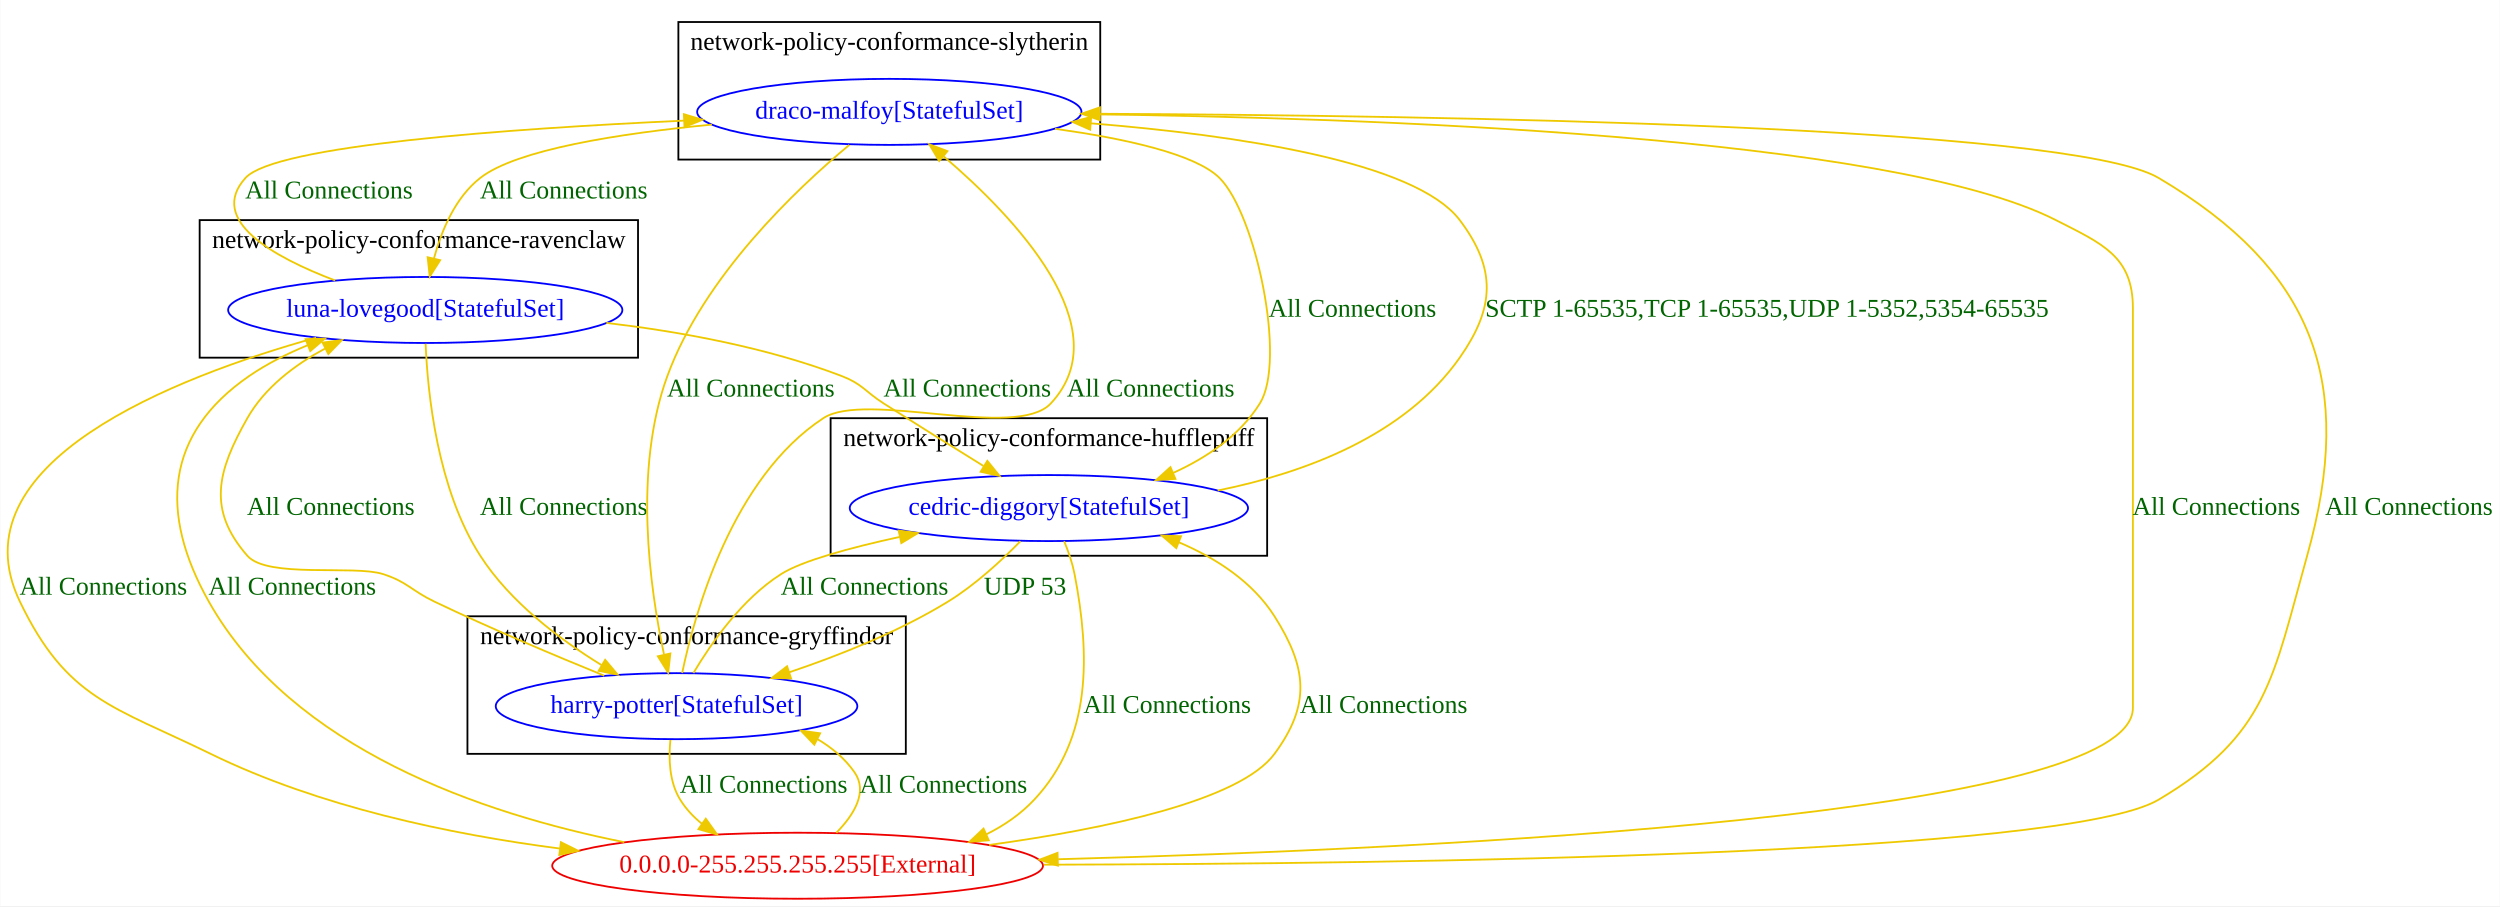
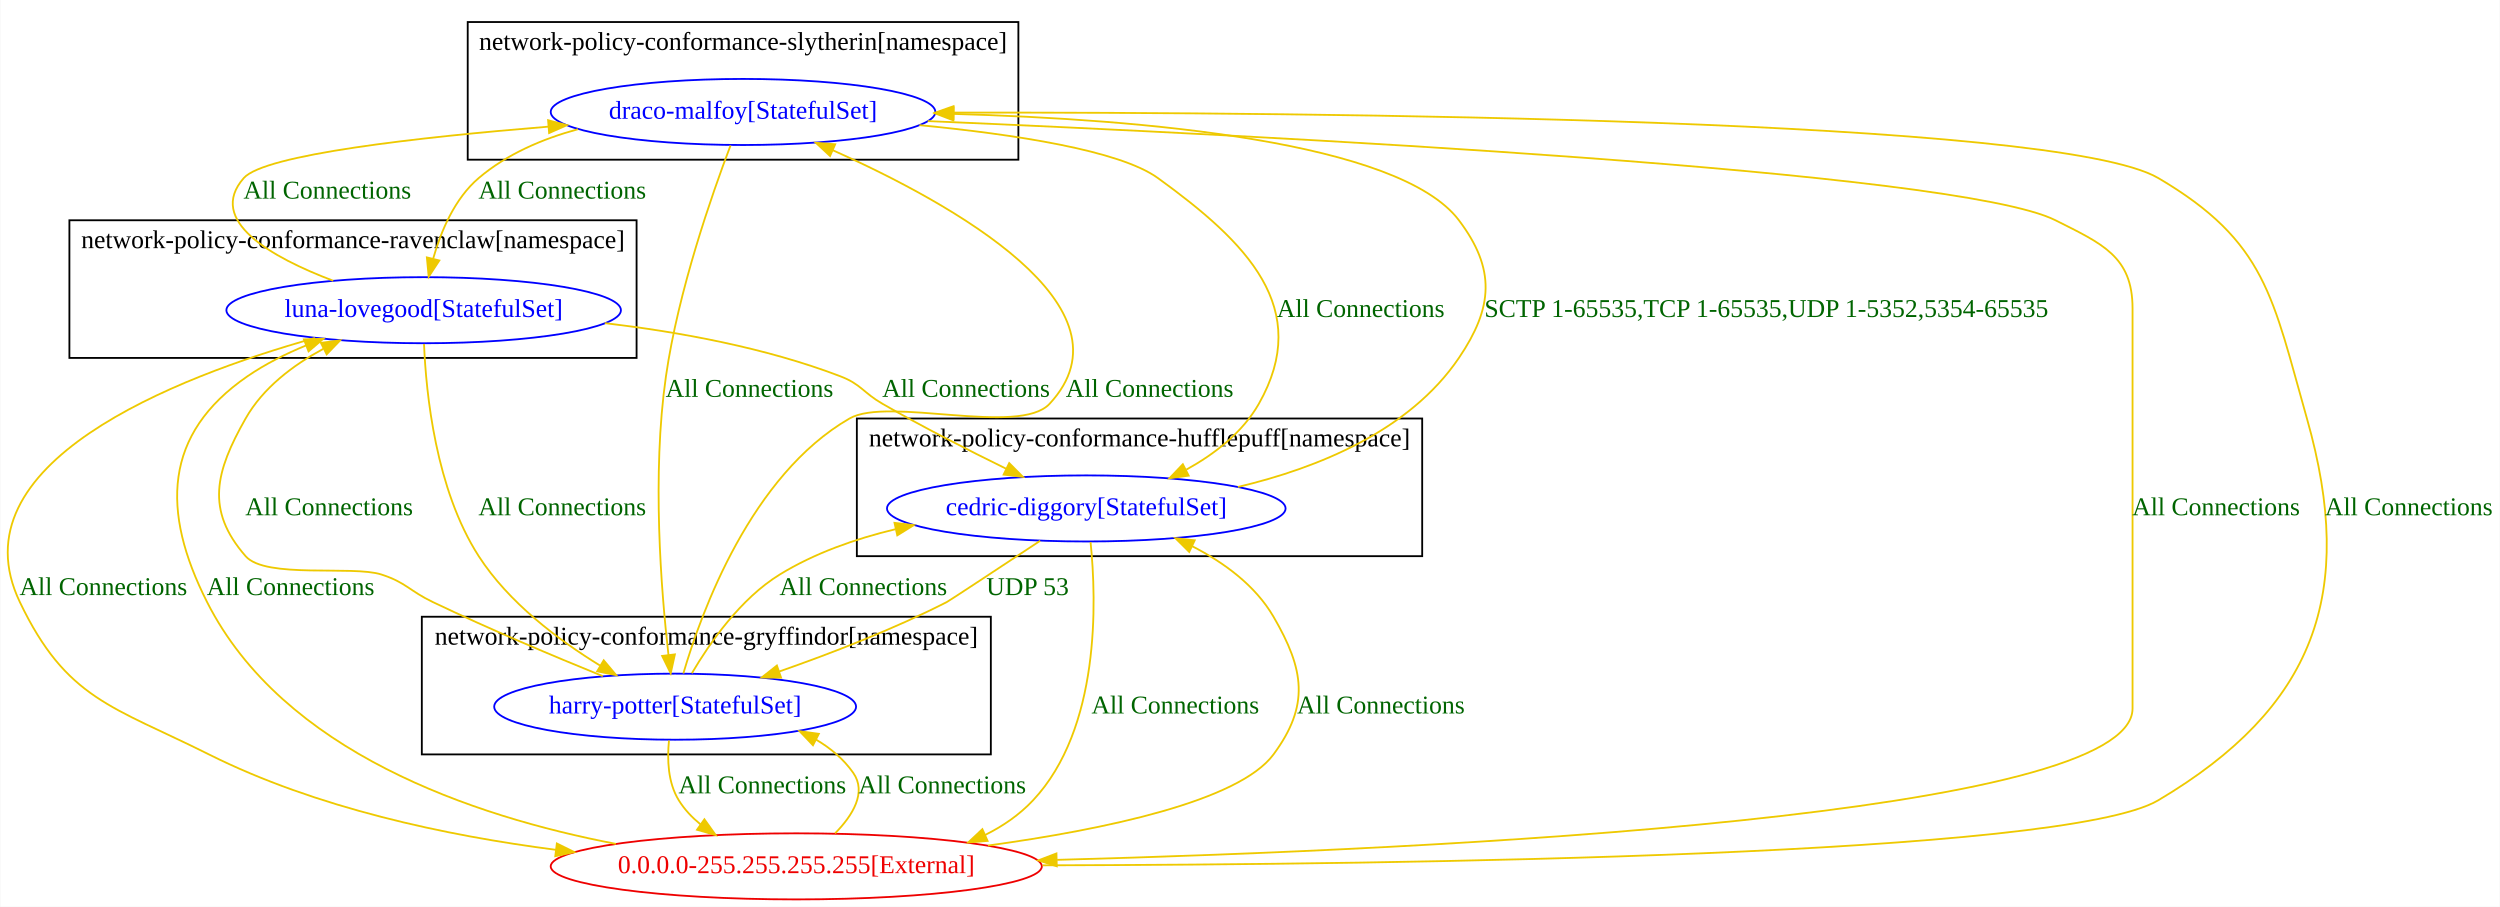
- <svg xmlns="http://www.w3.org/2000/svg" width="1363pt" height="494pt" viewBox="0.00 0.00 1362.70 494.00">
+ <svg xmlns="http://www.w3.org/2000/svg" width="1362pt" height="494pt" viewBox="0.00 0.00 1361.62 494.00">
  <g id="graph0" class="graph" transform="scale(1 1) rotate(0) translate(4 490)">
-     <polygon fill="white" stroke="transparent" points="-4,4 -4,-490 1358.7,-490 1358.7,4 -4,4" />
+     <polygon fill="white" stroke="transparent" points="-4,4 -4,-490 1357.62,-490 1357.62,4 -4,4" />
    <g id="clust1" class="cluster">
-       <polygon fill="none" stroke="black" points="250.7,-79 250.7,-154 489.7,-154 489.7,-79 250.7,-79" />
-       <text text-anchor="middle" x="370.2" y="-138.8" font-family="Times New Roman,serif" font-size="14.00">network-policy-conformance-gryffindor</text>
+       <polygon fill="none" stroke="black" points="225.62,-79 225.62,-154 535.62,-154 535.62,-79 225.62,-79" />
+       <text text-anchor="middle" x="380.62" y="-138.8" font-family="Times New Roman,serif" font-size="14.00">network-policy-conformance-gryffindor[namespace]</text>
+     </g>
+     <g id="clust3" class="cluster">
+       <polygon fill="none" stroke="black" points="33.62,-295 33.62,-370 342.62,-370 342.62,-295 33.62,-295" />
+       <text text-anchor="middle" x="188.12" y="-354.8" font-family="Times New Roman,serif" font-size="14.00">network-policy-conformance-ravenclaw[namespace]</text>
    </g>
    <g id="clust2" class="cluster">
-       <polygon fill="none" stroke="black" points="448.7,-187 448.7,-262 686.7,-262 686.7,-187 448.7,-187" />
-       <text text-anchor="middle" x="567.7" y="-246.8" font-family="Times New Roman,serif" font-size="14.00">network-policy-conformance-hufflepuff</text>
-     </g>
-     <g id="clust3" class="cluster">
-       <polygon fill="none" stroke="black" points="104.7,-295 104.7,-370 343.7,-370 343.7,-295 104.7,-295" />
-       <text text-anchor="middle" x="224.2" y="-354.8" font-family="Times New Roman,serif" font-size="14.00">network-policy-conformance-ravenclaw</text>
+       <polygon fill="none" stroke="black" points="462.62,-187 462.62,-262 770.62,-262 770.62,-187 462.62,-187" />
+       <text text-anchor="middle" x="616.62" y="-246.8" font-family="Times New Roman,serif" font-size="14.00">network-policy-conformance-hufflepuff[namespace]</text>
    </g>
    <g id="clust4" class="cluster">
-       <polygon fill="none" stroke="black" points="365.7,-403 365.7,-478 595.7,-478 595.7,-403 365.7,-403" />
-       <text text-anchor="middle" x="480.7" y="-462.8" font-family="Times New Roman,serif" font-size="14.00">network-policy-conformance-slytherin</text>
+       <polygon fill="none" stroke="black" points="250.62,-403 250.62,-478 550.62,-478 550.62,-403 250.62,-403" />
+       <text text-anchor="middle" x="400.62" y="-462.8" font-family="Times New Roman,serif" font-size="14.00">network-policy-conformance-slytherin[namespace]</text>
    </g>
    <g id="node1" class="node">
-       <ellipse fill="none" stroke="blue" cx="364.7" cy="-105" rx="98.58" ry="18" />
-       <text text-anchor="middle" x="364.7" y="-101.3" font-family="Times New Roman,serif" font-size="14.00" fill="blue">harry-potter[StatefulSet]</text>
+       <ellipse fill="none" stroke="blue" cx="363.62" cy="-105" rx="98.58" ry="18" />
+       <text text-anchor="middle" x="363.62" y="-101.3" font-family="Times New Roman,serif" font-size="14.00" fill="blue">harry-potter[StatefulSet]</text>
    </g>
    <g id="node2" class="node">
-       <ellipse fill="none" stroke="blue" cx="567.7" cy="-213" rx="108.58" ry="18" />
-       <text text-anchor="middle" x="567.7" y="-209.3" font-family="Times New Roman,serif" font-size="14.00" fill="blue">cedric-diggory[StatefulSet]</text>
+       <ellipse fill="none" stroke="blue" cx="587.62" cy="-213" rx="108.58" ry="18" />
+       <text text-anchor="middle" x="587.62" y="-209.3" font-family="Times New Roman,serif" font-size="14.00" fill="blue">cedric-diggory[StatefulSet]</text>
    </g>
    <g id="edge6" class="edge">
-       <path fill="none" stroke="#eec900" d="M373.9,-123.06C383.62,-139.42 400.47,-163.55 421.7,-177 433.12,-184.24 459.26,-191.36 486.32,-197.27" />
-       <polygon fill="#eec900" stroke="#eec900" points="485.8,-200.73 496.31,-199.39 487.25,-193.89 485.8,-200.73" />
-       <text text-anchor="middle" x="467.2" y="-165.8" font-family="Times New Roman,serif" font-size="14.00" fill="darkgreen">All Connections</text>
+       <path fill="none" stroke="#eec900" d="M372.74,-123.19C382.4,-139.65 399.2,-163.85 420.62,-177 439.55,-188.62 461.73,-196.44 483.63,-201.68" />
+       <polygon fill="#eec900" stroke="#eec900" points="483.13,-205.16 493.65,-203.92 484.65,-198.33 483.13,-205.16" />
+       <text text-anchor="middle" x="466.12" y="-165.8" font-family="Times New Roman,serif" font-size="14.00" fill="darkgreen">All Connections</text>
    </g>
    <g id="node3" class="node">
-       <ellipse fill="none" stroke="blue" cx="227.7" cy="-321" rx="107.48" ry="18" />
-       <text text-anchor="middle" x="227.7" y="-317.3" font-family="Times New Roman,serif" font-size="14.00" fill="blue">luna-lovegood[StatefulSet]</text>
+       <ellipse fill="none" stroke="blue" cx="226.62" cy="-321" rx="107.48" ry="18" />
+       <text text-anchor="middle" x="226.62" y="-317.3" font-family="Times New Roman,serif" font-size="14.00" fill="blue">luna-lovegood[StatefulSet]</text>
    </g>
    <g id="edge7" class="edge">
-       <path fill="none" stroke="#eec900" d="M325.29,-121.62C298.84,-132.38 263.34,-147.33 232.7,-162 219.96,-168.1 218.13,-172.65 204.7,-177 188.91,-182.11 141.62,-174.51 130.7,-187 108.76,-212.1 114.25,-233.01 130.7,-262 140.13,-278.63 156.44,-291.01 173.02,-299.95" />
-       <polygon fill="#eec900" stroke="#eec900" points="171.71,-303.21 182.22,-304.58 174.85,-296.96 171.71,-303.21" />
-       <text text-anchor="middle" x="176.2" y="-209.3" font-family="Times New Roman,serif" font-size="14.00" fill="darkgreen">All Connections</text>
+       <path fill="none" stroke="#eec900" d="M324.22,-121.62C297.76,-132.38 262.26,-147.33 231.62,-162 218.88,-168.1 217.05,-172.65 203.62,-177 187.83,-182.11 140.54,-174.51 129.62,-187 107.68,-212.1 113.17,-233.01 129.62,-262 139.05,-278.63 155.36,-291.01 171.94,-299.95" />
+       <polygon fill="#eec900" stroke="#eec900" points="170.63,-303.21 181.14,-304.58 173.78,-296.96 170.63,-303.21" />
+       <text text-anchor="middle" x="175.12" y="-209.3" font-family="Times New Roman,serif" font-size="14.00" fill="darkgreen">All Connections</text>
    </g>
    <g id="node4" class="node">
-       <ellipse fill="none" stroke="blue" cx="480.7" cy="-429" rx="104.78" ry="18" />
-       <text text-anchor="middle" x="480.7" y="-425.3" font-family="Times New Roman,serif" font-size="14.00" fill="blue">draco-malfoy[StatefulSet]</text>
+       <ellipse fill="none" stroke="blue" cx="400.62" cy="-429" rx="104.78" ry="18" />
+       <text text-anchor="middle" x="400.62" y="-425.3" font-family="Times New Roman,serif" font-size="14.00" fill="blue">draco-malfoy[StatefulSet]</text>
    </g>
    <g id="edge8" class="edge">
-       <path fill="none" stroke="#eec900" d="M367.76,-123.06C374.73,-156.35 395.2,-229.52 444.7,-262 467.78,-277.15 549.81,-249.86 568.7,-270 607.09,-310.95 548.94,-371.76 510.36,-404.72" />
-       <polygon fill="#eec900" stroke="#eec900" points="507.9,-402.22 502.47,-411.32 512.39,-407.59 507.9,-402.22" />
-       <text text-anchor="middle" x="623.2" y="-273.8" font-family="Times New Roman,serif" font-size="14.00" fill="darkgreen">All Connections</text>
+       <path fill="none" stroke="#eec900" d="M368.1,-123.09C377.96,-156.78 405.04,-231.13 458.62,-262 479.66,-274.12 551.08,-252.21 567.62,-270 616.37,-322.46 514.74,-379 449.59,-408.13" />
+       <polygon fill="#eec900" stroke="#eec900" points="448.01,-405 440.26,-412.22 450.83,-411.41 448.01,-405" />
+       <text text-anchor="middle" x="622.12" y="-273.8" font-family="Times New Roman,serif" font-size="14.00" fill="darkgreen">All Connections</text>
    </g>
    <g id="node5" class="node">
-       <ellipse fill="none" stroke="#ee0000" cx="430.7" cy="-18" rx="133.78" ry="18" />
-       <text text-anchor="middle" x="430.7" y="-14.3" font-family="Times New Roman,serif" font-size="14.00" fill="#ee0000">0.0.0.0-255.255.255.255[External]</text>
+       <ellipse fill="none" stroke="#ee0000" cx="429.62" cy="-18" rx="133.78" ry="18" />
+       <text text-anchor="middle" x="429.62" y="-14.3" font-family="Times New Roman,serif" font-size="14.00" fill="#ee0000">0.0.0.0-255.255.255.255[External]</text>
    </g>
    <g id="edge5" class="edge">
-       <path fill="none" stroke="#eec900" d="M361.35,-86.56C360.32,-76.34 360.74,-63.6 366.7,-54 369.82,-48.97 373.93,-44.6 378.58,-40.84" />
-       <polygon fill="#eec900" stroke="#eec900" points="380.65,-43.66 386.81,-35.04 376.62,-37.94 380.65,-43.66" />
-       <text text-anchor="middle" x="412.2" y="-57.8" font-family="Times New Roman,serif" font-size="14.00" fill="darkgreen">All Connections</text>
+       <path fill="none" stroke="#eec900" d="M360.27,-86.56C359.24,-76.34 359.66,-63.6 365.62,-54 368.74,-48.97 372.86,-44.6 377.5,-40.84" />
+       <polygon fill="#eec900" stroke="#eec900" points="379.57,-43.66 385.73,-35.04 375.54,-37.94 379.57,-43.66" />
+       <text text-anchor="middle" x="411.12" y="-57.8" font-family="Times New Roman,serif" font-size="14.00" fill="darkgreen">All Connections</text>
    </g>
    <g id="edge10" class="edge">
-       <path fill="none" stroke="#eec900" d="M552.17,-194.91C541.82,-184.31 527.44,-171.04 512.7,-162 485.98,-145.63 453.69,-132.73 426.1,-123.46" />
-       <polygon fill="#eec900" stroke="#eec900" points="427.15,-120.12 416.55,-120.33 424.97,-126.77 427.15,-120.12" />
-       <text text-anchor="middle" x="554.7" y="-165.8" font-family="Times New Roman,serif" font-size="14.00" fill="darkgreen">UDP 53</text>
+       <path fill="none" stroke="#eec900" d="M562.51,-195.39C540.91,-181.11 512.99,-162.7 511.62,-162 482.5,-147.14 448.48,-134 420.41,-124.19" />
+       <polygon fill="#eec900" stroke="#eec900" points="421.34,-120.81 410.74,-120.86 419.06,-127.43 421.34,-120.81" />
+       <text text-anchor="middle" x="555.62" y="-165.8" font-family="Times New Roman,serif" font-size="14.00" fill="darkgreen">UDP 53</text>
    </g>
    <g id="edge11" class="edge">
-       <path fill="none" stroke="#eec900" d="M659.74,-222.57C707.47,-232.22 761.88,-252.52 791.7,-295 810.84,-322.29 811.79,-343.4 791.7,-370 767.56,-401.94 670.08,-416.31 590.61,-422.76" />
-       <polygon fill="#eec900" stroke="#eec900" points="590.21,-419.28 580.51,-423.55 590.76,-426.26 590.21,-419.28" />
-       <text text-anchor="middle" x="959.2" y="-317.3" font-family="Times New Roman,serif" font-size="14.00" fill="darkgreen">SCTP 1-65535,TCP 1-65535,UDP 1-5352,5354-65535</text>
+       <path fill="none" stroke="#eec900" d="M670.23,-224.71C713.81,-235.02 763.69,-255.26 790.62,-295 809.32,-322.59 810.71,-343.4 790.62,-370 758.17,-412.95 618.41,-425.01 515.43,-427.94" />
+       <polygon fill="#eec900" stroke="#eec900" points="515.18,-424.44 505.27,-428.2 515.36,-431.44 515.18,-424.44" />
+       <text text-anchor="middle" x="958.12" y="-317.3" font-family="Times New Roman,serif" font-size="14.00" fill="darkgreen">SCTP 1-65535,TCP 1-65535,UDP 1-5352,5354-65535</text>
    </g>
    <g id="edge9" class="edge">
-       <path fill="none" stroke="#eec900" d="M576.02,-194.95C578.34,-189.36 580.53,-183.04 581.7,-177 590.16,-133.07 591.19,-87.58 559.7,-54 552.28,-46.1 543.28,-39.91 533.51,-35.08" />
-       <polygon fill="#eec900" stroke="#eec900" points="534.92,-31.87 524.36,-31.01 532.08,-38.27 534.92,-31.87" />
-       <text text-anchor="middle" x="632.2" y="-101.3" font-family="Times New Roman,serif" font-size="14.00" fill="darkgreen">All Connections</text>
+       <path fill="none" stroke="#eec900" d="M589.95,-194.64C593.25,-162.4 595.25,-93.05 558.62,-54 551.2,-46.1 542.2,-39.91 532.44,-35.08" />
+       <polygon fill="#eec900" stroke="#eec900" points="533.84,-31.87 523.28,-31.01 531,-38.27 533.84,-31.87" />
+       <text text-anchor="middle" x="636.12" y="-101.3" font-family="Times New Roman,serif" font-size="14.00" fill="darkgreen">All Connections</text>
    </g>
    <g id="edge13" class="edge">
-       <path fill="none" stroke="#eec900" d="M227.9,-302.61C228.99,-275.73 234.23,-223.41 257.7,-187 273.96,-161.76 300.97,-141.4 323.78,-127.41" />
-       <polygon fill="#eec900" stroke="#eec900" points="325.79,-130.28 332.61,-122.17 322.22,-124.26 325.79,-130.28" />
-       <text text-anchor="middle" x="303.2" y="-209.3" font-family="Times New Roman,serif" font-size="14.00" fill="darkgreen">All Connections</text>
+       <path fill="none" stroke="#eec900" d="M226.82,-302.61C227.91,-275.73 233.16,-223.41 256.62,-187 272.88,-161.76 299.89,-141.4 322.7,-127.41" />
+       <polygon fill="#eec900" stroke="#eec900" points="324.71,-130.28 331.53,-122.17 321.14,-124.26 324.71,-130.28" />
+       <text text-anchor="middle" x="302.12" y="-209.3" font-family="Times New Roman,serif" font-size="14.00" fill="darkgreen">All Connections</text>
    </g>
    <g id="edge14" class="edge">
-       <path fill="none" stroke="#eec900" d="M326.41,-313.96C367.14,-309.14 414.19,-300.5 454.7,-285 466.09,-280.64 467.4,-276.56 477.7,-270 495.51,-258.65 515.43,-246.23 532,-235.97" />
-       <polygon fill="#eec900" stroke="#eec900" points="534.16,-238.75 540.82,-230.51 530.48,-232.8 534.16,-238.75" />
-       <text text-anchor="middle" x="523.2" y="-273.8" font-family="Times New Roman,serif" font-size="14.00" fill="darkgreen">All Connections</text>
+       <path fill="none" stroke="#eec900" d="M325.33,-313.96C366.06,-309.14 413.12,-300.5 453.62,-285 465.01,-280.64 466.04,-276.09 476.62,-270 498.35,-257.48 523.22,-244.79 543.91,-234.66" />
+       <polygon fill="#eec900" stroke="#eec900" points="545.63,-237.72 553.09,-230.2 542.57,-231.42 545.63,-237.72" />
+       <text text-anchor="middle" x="522.12" y="-273.8" font-family="Times New Roman,serif" font-size="14.00" fill="darkgreen">All Connections</text>
    </g>
    <g id="edge15" class="edge">
-       <path fill="none" stroke="#eec900" d="M178.6,-337.07C144.6,-349.96 108.9,-370.03 129.7,-393 145.7,-410.68 272.13,-419.8 368.71,-424.23" />
-       <polygon fill="#eec900" stroke="#eec900" points="368.7,-427.74 378.85,-424.69 369.02,-420.74 368.7,-427.74" />
-       <text text-anchor="middle" x="175.2" y="-381.8" font-family="Times New Roman,serif" font-size="14.00" fill="darkgreen">All Connections</text>
+       <path fill="none" stroke="#eec900" d="M177.35,-337.04C143.56,-349.84 108.22,-369.81 128.62,-393 139.84,-405.76 223.16,-415.18 294.66,-421.01" />
+       <polygon fill="#eec900" stroke="#eec900" points="294.41,-424.5 304.66,-421.81 294.97,-417.52 294.41,-424.5" />
+       <text text-anchor="middle" x="174.12" y="-381.8" font-family="Times New Roman,serif" font-size="14.00" fill="darkgreen">All Connections</text>
    </g>
    <g id="edge12" class="edge">
-       <path fill="none" stroke="#eec900" d="M168.18,-305.91C91.01,-284.35 -29.67,-237.54 6.7,-162 32.34,-108.71 57.57,-104.97 110.7,-79 169.62,-50.19 240.87,-35.17 301.17,-27.36" />
-       <polygon fill="#eec900" stroke="#eec900" points="301.65,-30.83 311.14,-26.12 300.78,-23.88 301.65,-30.83" />
-       <text text-anchor="middle" x="52.2" y="-165.8" font-family="Times New Roman,serif" font-size="14.00" fill="darkgreen">All Connections</text>
+       <path fill="none" stroke="#eec900" d="M167.41,-305.87C90.63,-284.27 -29.46,-237.4 6.62,-162 31.99,-108.97 57.04,-105.31 109.62,-79 167.91,-49.82 238.63,-34.76 298.74,-27.01" />
+       <polygon fill="#eec900" stroke="#eec900" points="299.18,-30.48 308.68,-25.78 298.33,-23.54 299.18,-30.48" />
+       <text text-anchor="middle" x="52.12" y="-165.8" font-family="Times New Roman,serif" font-size="14.00" fill="darkgreen">All Connections</text>
    </g>
    <g id="edge17" class="edge">
-       <path fill="none" stroke="#eec900" d="M458.89,-410.99C429.76,-386.72 379.49,-339.05 359.7,-285 341.04,-234.07 350.13,-169.43 357.82,-133.42" />
-       <polygon fill="#eec900" stroke="#eec900" points="361.34,-133.73 360.13,-123.2 354.51,-132.19 361.34,-133.73" />
-       <text text-anchor="middle" x="405.2" y="-273.8" font-family="Times New Roman,serif" font-size="14.00" fill="darkgreen">All Connections</text>
+       <path fill="none" stroke="#eec900" d="M393.8,-410.75C383.72,-384.22 365.32,-331.61 358.62,-285 350.94,-231.6 355.97,-168.34 360,-133.13" />
+       <polygon fill="#eec900" stroke="#eec900" points="363.49,-133.49 361.21,-123.14 356.54,-132.65 363.49,-133.49" />
+       <text text-anchor="middle" x="404.12" y="-273.8" font-family="Times New Roman,serif" font-size="14.00" fill="darkgreen">All Connections</text>
    </g>
    <g id="edge18" class="edge">
-       <path fill="none" stroke="#eec900" d="M571.06,-419.78C609.06,-414.48 647.52,-406.05 660.7,-393 680.42,-373.45 697.42,-293.54 682.7,-270 671.87,-252.68 653.98,-240.58 635.5,-232.18" />
-       <polygon fill="#eec900" stroke="#eec900" points="636.69,-228.89 626.11,-228.24 633.98,-235.34 636.69,-228.89" />
-       <text text-anchor="middle" x="733.2" y="-317.3" font-family="Times New Roman,serif" font-size="14.00" fill="darkgreen">All Connections</text>
+       <path fill="none" stroke="#eec900" d="M496.68,-421.82C548.43,-416.82 605.83,-408.05 626.62,-393 675.12,-357.88 711.2,-322.06 681.62,-270 672.75,-254.4 657.63,-242.69 642.08,-234.12" />
+       <polygon fill="#eec900" stroke="#eec900" points="643.41,-230.87 632.91,-229.43 640.22,-237.1 643.41,-230.87" />
+       <text text-anchor="middle" x="737.12" y="-317.3" font-family="Times New Roman,serif" font-size="14.00" fill="darkgreen">All Connections</text>
    </g>
    <g id="edge19" class="edge">
-       <path fill="none" stroke="#eec900" d="M384.02,-422.08C333.21,-417.19 277.46,-408.44 257.7,-393 244.07,-382.36 236.56,-364.37 232.46,-349.17" />
-       <polygon fill="#eec900" stroke="#eec900" points="235.82,-348.15 230.13,-339.21 229,-349.75 235.82,-348.15" />
-       <text text-anchor="middle" x="303.2" y="-381.8" font-family="Times New Roman,serif" font-size="14.00" fill="darkgreen">All Connections</text>
+       <path fill="none" stroke="#eec900" d="M310.75,-419.62C291.24,-414.33 271.9,-406 256.62,-393 243.53,-381.87 236.02,-364.05 231.79,-349.05" />
+       <polygon fill="#eec900" stroke="#eec900" points="235.16,-348.09 229.36,-339.23 228.37,-349.77 235.16,-348.09" />
+       <text text-anchor="middle" x="302.12" y="-381.8" font-family="Times New Roman,serif" font-size="14.00" fill="darkgreen">All Connections</text>
    </g>
    <g id="edge16" class="edge">
-       <path fill="none" stroke="#eec900" d="M585.26,-427.77C741.32,-425.88 1026.5,-415.98 1116.7,-370 1141.95,-357.13 1158.7,-350.35 1158.7,-322 1158.7,-322 1158.7,-322 1158.7,-104 1158.7,-45.63 784.67,-27.26 572.81,-21.55" />
-       <polygon fill="#eec900" stroke="#eec900" points="572.62,-18.04 562.53,-21.27 572.43,-25.04 572.62,-18.04" />
-       <text text-anchor="middle" x="1204.2" y="-209.3" font-family="Times New Roman,serif" font-size="14.00" fill="darkgreen">All Connections</text>
+       <path fill="none" stroke="#eec900" d="M501.25,-424.02C685.26,-416.14 1062.12,-396.94 1115.62,-370 1140.94,-357.25 1157.62,-350.35 1157.62,-322 1157.62,-322 1157.62,-322 1157.62,-104 1157.62,-45.63 783.59,-27.26 571.73,-21.55" />
+       <polygon fill="#eec900" stroke="#eec900" points="571.54,-18.04 561.45,-21.27 571.36,-25.04 571.54,-18.04" />
+       <text text-anchor="middle" x="1203.12" y="-209.3" font-family="Times New Roman,serif" font-size="14.00" fill="darkgreen">All Connections</text>
    </g>
    <g id="edge1" class="edge">
-       <path fill="none" stroke="#eec900" d="M451.83,-35.98C461.46,-45.8 469.21,-58.3 461.7,-69 456.41,-76.53 449.33,-82.45 441.4,-87.1" />
-       <polygon fill="#eec900" stroke="#eec900" points="439.8,-83.98 432.5,-91.66 442.99,-90.21 439.8,-83.98" />
-       <text text-anchor="middle" x="510.2" y="-57.8" font-family="Times New Roman,serif" font-size="14.00" fill="darkgreen">All Connections</text>
+       <path fill="none" stroke="#eec900" d="M450.75,-35.98C460.38,-45.8 468.13,-58.3 460.62,-69 455.33,-76.53 448.25,-82.45 440.32,-87.1" />
+       <polygon fill="#eec900" stroke="#eec900" points="438.72,-83.98 431.42,-91.66 441.91,-90.21 438.72,-83.98" />
+       <text text-anchor="middle" x="509.12" y="-57.8" font-family="Times New Roman,serif" font-size="14.00" fill="darkgreen">All Connections</text>
    </g>
    <g id="edge2" class="edge">
-       <path fill="none" stroke="#eec900" d="M535.14,-29.34C598.98,-38.13 671.89,-53.51 690.7,-79 710.49,-105.82 708.54,-125.85 690.7,-154 678.75,-172.85 658.85,-185.68 638.51,-194.38" />
-       <polygon fill="#eec900" stroke="#eec900" points="637.16,-191.15 629.16,-198.09 639.74,-197.65 637.16,-191.15" />
-       <text text-anchor="middle" x="750.2" y="-101.3" font-family="Times New Roman,serif" font-size="14.00" fill="darkgreen">All Connections</text>
+       <path fill="none" stroke="#eec900" d="M534.06,-29.34C597.9,-38.13 670.81,-53.51 689.62,-79 709.41,-105.82 706.38,-125.19 689.62,-154 679.67,-171.09 662.6,-183.56 645.24,-192.46" />
+       <polygon fill="#eec900" stroke="#eec900" points="643.69,-189.32 636.17,-196.79 646.7,-195.64 643.69,-189.32" />
+       <text text-anchor="middle" x="748.12" y="-101.3" font-family="Times New Roman,serif" font-size="14.00" fill="darkgreen">All Connections</text>
    </g>
    <g id="edge3" class="edge">
-       <path fill="none" stroke="#eec900" d="M336.19,-30.85C258.81,-46.29 154.99,-81.6 109.7,-162 82.44,-210.38 85.93,-253.54 131.7,-285 141.4,-291.67 152.53,-297.24 163.7,-301.83" />
-       <polygon fill="#eec900" stroke="#eec900" points="162.46,-305.1 173.05,-305.45 164.99,-298.57 162.46,-305.1" />
-       <text text-anchor="middle" x="155.2" y="-165.8" font-family="Times New Roman,serif" font-size="14.00" fill="darkgreen">All Connections</text>
+       <path fill="none" stroke="#eec900" d="M331.35,-30.25C253.05,-45.29 149.95,-80.35 108.62,-162 83.53,-211.55 84.86,-253.54 130.62,-285 140.32,-291.67 151.45,-297.24 162.62,-301.83" />
+       <polygon fill="#eec900" stroke="#eec900" points="161.38,-305.1 171.97,-305.45 163.91,-298.57 161.38,-305.1" />
+       <text text-anchor="middle" x="154.12" y="-165.8" font-family="Times New Roman,serif" font-size="14.00" fill="darkgreen">All Connections</text>
    </g>
    <g id="edge4" class="edge">
-       <path fill="none" stroke="#eec900" d="M564.91,-18.57C764.59,-18.95 1121.95,-23.9 1172.7,-54 1232.22,-89.31 1235,-120.36 1253.7,-187 1280.27,-281.72 1257.39,-342.95 1172.7,-393 1124.45,-421.51 779.76,-427.06 595.77,-427.97" />
-       <polygon fill="#eec900" stroke="#eec900" points="595.5,-424.47 585.51,-428.02 595.53,-431.47 595.5,-424.47" />
-       <text text-anchor="middle" x="1309.2" y="-209.3" font-family="Times New Roman,serif" font-size="14.00" fill="darkgreen">All Connections</text>
+       <path fill="none" stroke="#eec900" d="M563.83,-18.57C763.51,-18.95 1120.87,-23.9 1171.62,-54 1256.94,-104.62 1279.74,-166.57 1252.62,-262 1233.9,-327.85 1230.64,-358.32 1171.62,-393 1116.59,-425.33 716.38,-428.92 515.3,-428.65" />
+       <polygon fill="#eec900" stroke="#eec900" points="515.29,-425.15 505.28,-428.63 515.28,-432.15 515.29,-425.15" />
+       <text text-anchor="middle" x="1308.12" y="-209.3" font-family="Times New Roman,serif" font-size="14.00" fill="darkgreen">All Connections</text>
    </g>
  </g>
</svg>
